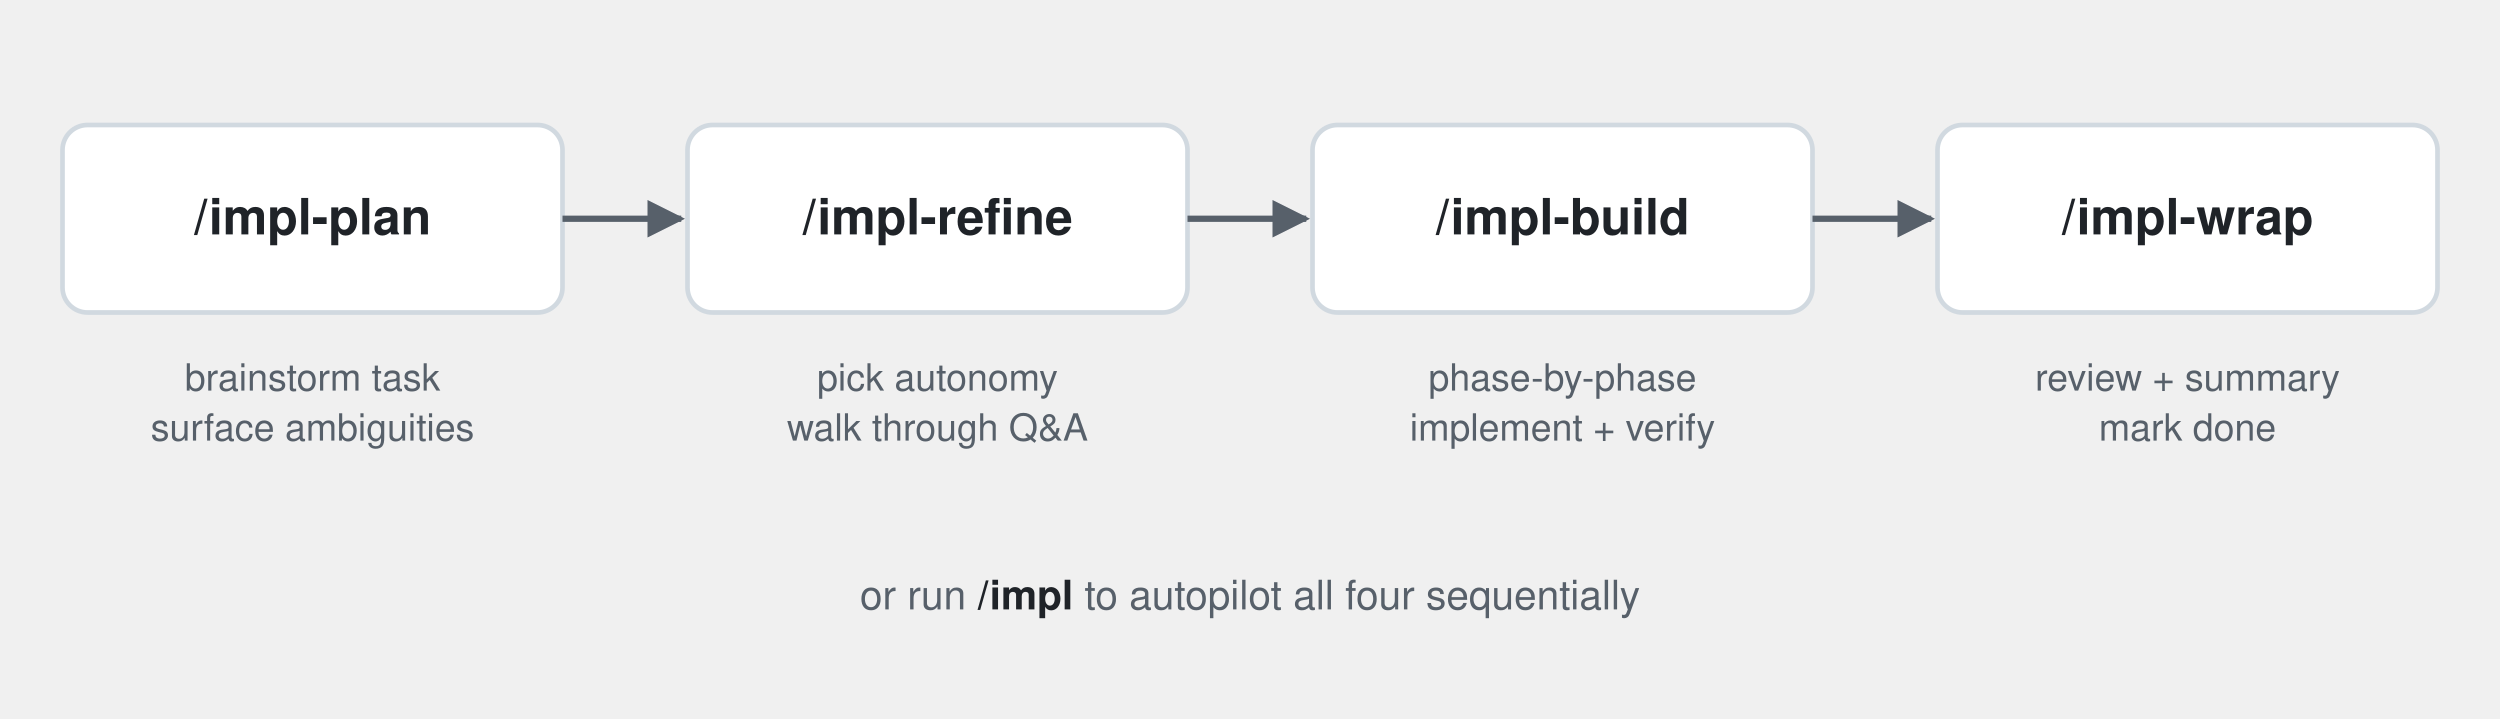
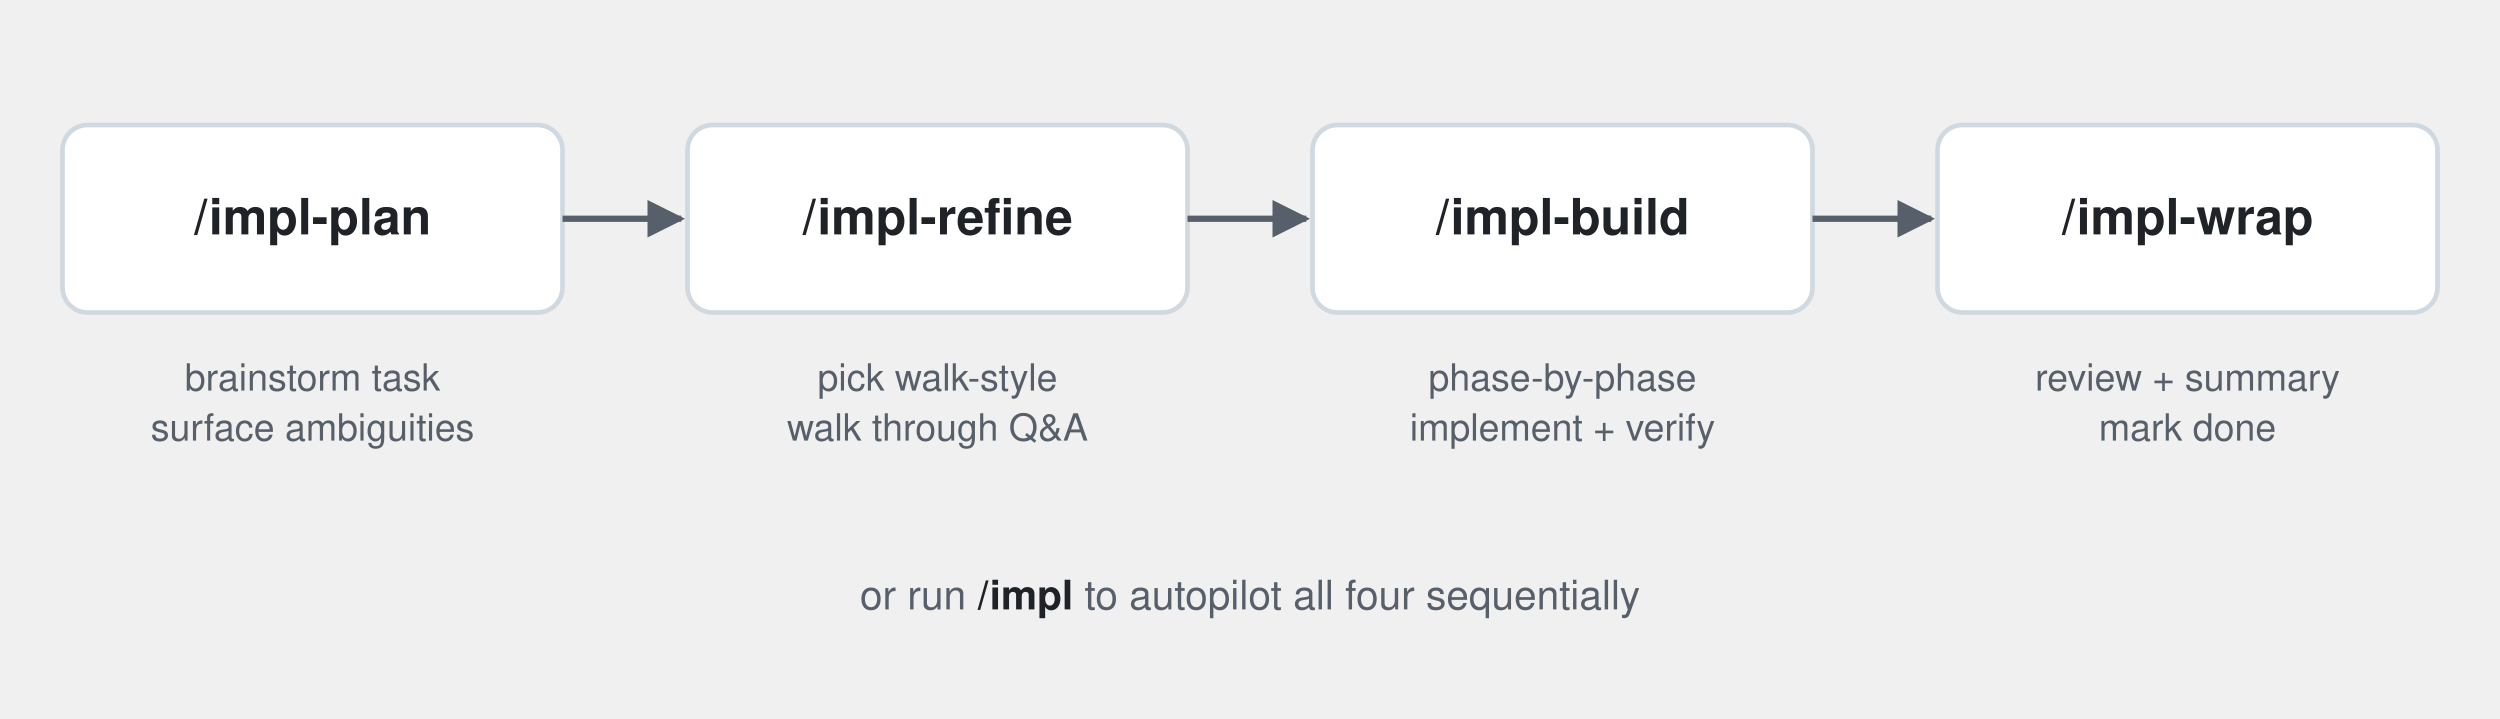
<svg xmlns="http://www.w3.org/2000/svg" viewBox="0 0 800 230" font-family="-apple-system, BlinkMacSystemFont, 'Segoe UI', Helvetica, Arial, sans-serif">
  <style>
    .box-fill      { fill: #ffffff; }
    .box-stroke    { stroke: #d1d9e0; }
    .text-primary  { fill: #1f2328; }
    .text-secondary{ fill: #57606a; }
    .arrow-stroke  { stroke: #57606a; }
    .arrow-fill    { fill: #57606a; }
    @media (prefers-color-scheme: dark) {
      .box-fill      { fill: #161b22; }
      .box-stroke    { stroke: #30363d; }
      .text-primary  { fill: #f0f6fc; }
      .text-secondary{ fill: #8b949e; }
      .arrow-stroke  { stroke: #8b949e; }
      .arrow-fill    { fill: #8b949e; }
    }
  </style>
  <defs>
    <marker id="arrowhead" viewBox="0 0 10 10" refX="9" refY="5" markerWidth="6" markerHeight="6" orient="auto-start-reverse">
      <path d="M 0 0 L 10 5 L 0 10 z" class="arrow-fill" />
    </marker>
  </defs>
  <rect x="20" y="40" width="160" height="60" rx="8" class="box-fill box-stroke" stroke-width="1.5" />
  <rect x="220" y="40" width="160" height="60" rx="8" class="box-fill box-stroke" stroke-width="1.5" />
  <rect x="420" y="40" width="160" height="60" rx="8" class="box-fill box-stroke" stroke-width="1.5" />
  <rect x="620" y="40" width="160" height="60" rx="8" class="box-fill box-stroke" stroke-width="1.5" />
  <text x="100" y="75" text-anchor="middle" font-size="16" font-weight="600" class="text-primary">/impl-plan</text>
  <text x="300" y="75" text-anchor="middle" font-size="16" font-weight="600" class="text-primary">/impl-refine</text>
  <text x="500" y="75" text-anchor="middle" font-size="16" font-weight="600" class="text-primary">/impl-build</text>
  <text x="700" y="75" text-anchor="middle" font-size="16" font-weight="600" class="text-primary">/impl-wrap</text>
  <line x1="180" y1="70" x2="218" y2="70" class="arrow-stroke" stroke-width="2" marker-end="url(#arrowhead)" />
  <line x1="380" y1="70" x2="418" y2="70" class="arrow-stroke" stroke-width="2" marker-end="url(#arrowhead)" />
  <line x1="580" y1="70" x2="618" y2="70" class="arrow-stroke" stroke-width="2" marker-end="url(#arrowhead)" />
  <g font-size="12" text-anchor="middle" class="text-secondary">
    <text x="100" y="125">brainstorm task</text>
    <text x="100" y="141">surface ambiguities</text>
-     <text x="300" y="125">pick autonomy</text>
+     <text x="300" y="125">pick walk-style</text>
    <text x="300" y="141">walk through Q&amp;A</text>
    <text x="500" y="125">phase-by-phase</text>
    <text x="500" y="141">implement + verify</text>
    <text x="700" y="125">review + summary</text>
    <text x="700" y="141">mark done</text>
  </g>
  <text x="400" y="195" text-anchor="middle" font-size="13" class="text-secondary">
    or run <tspan font-weight="600" class="text-primary">/impl</tspan> to autopilot all four sequentially
  </text>
</svg>
